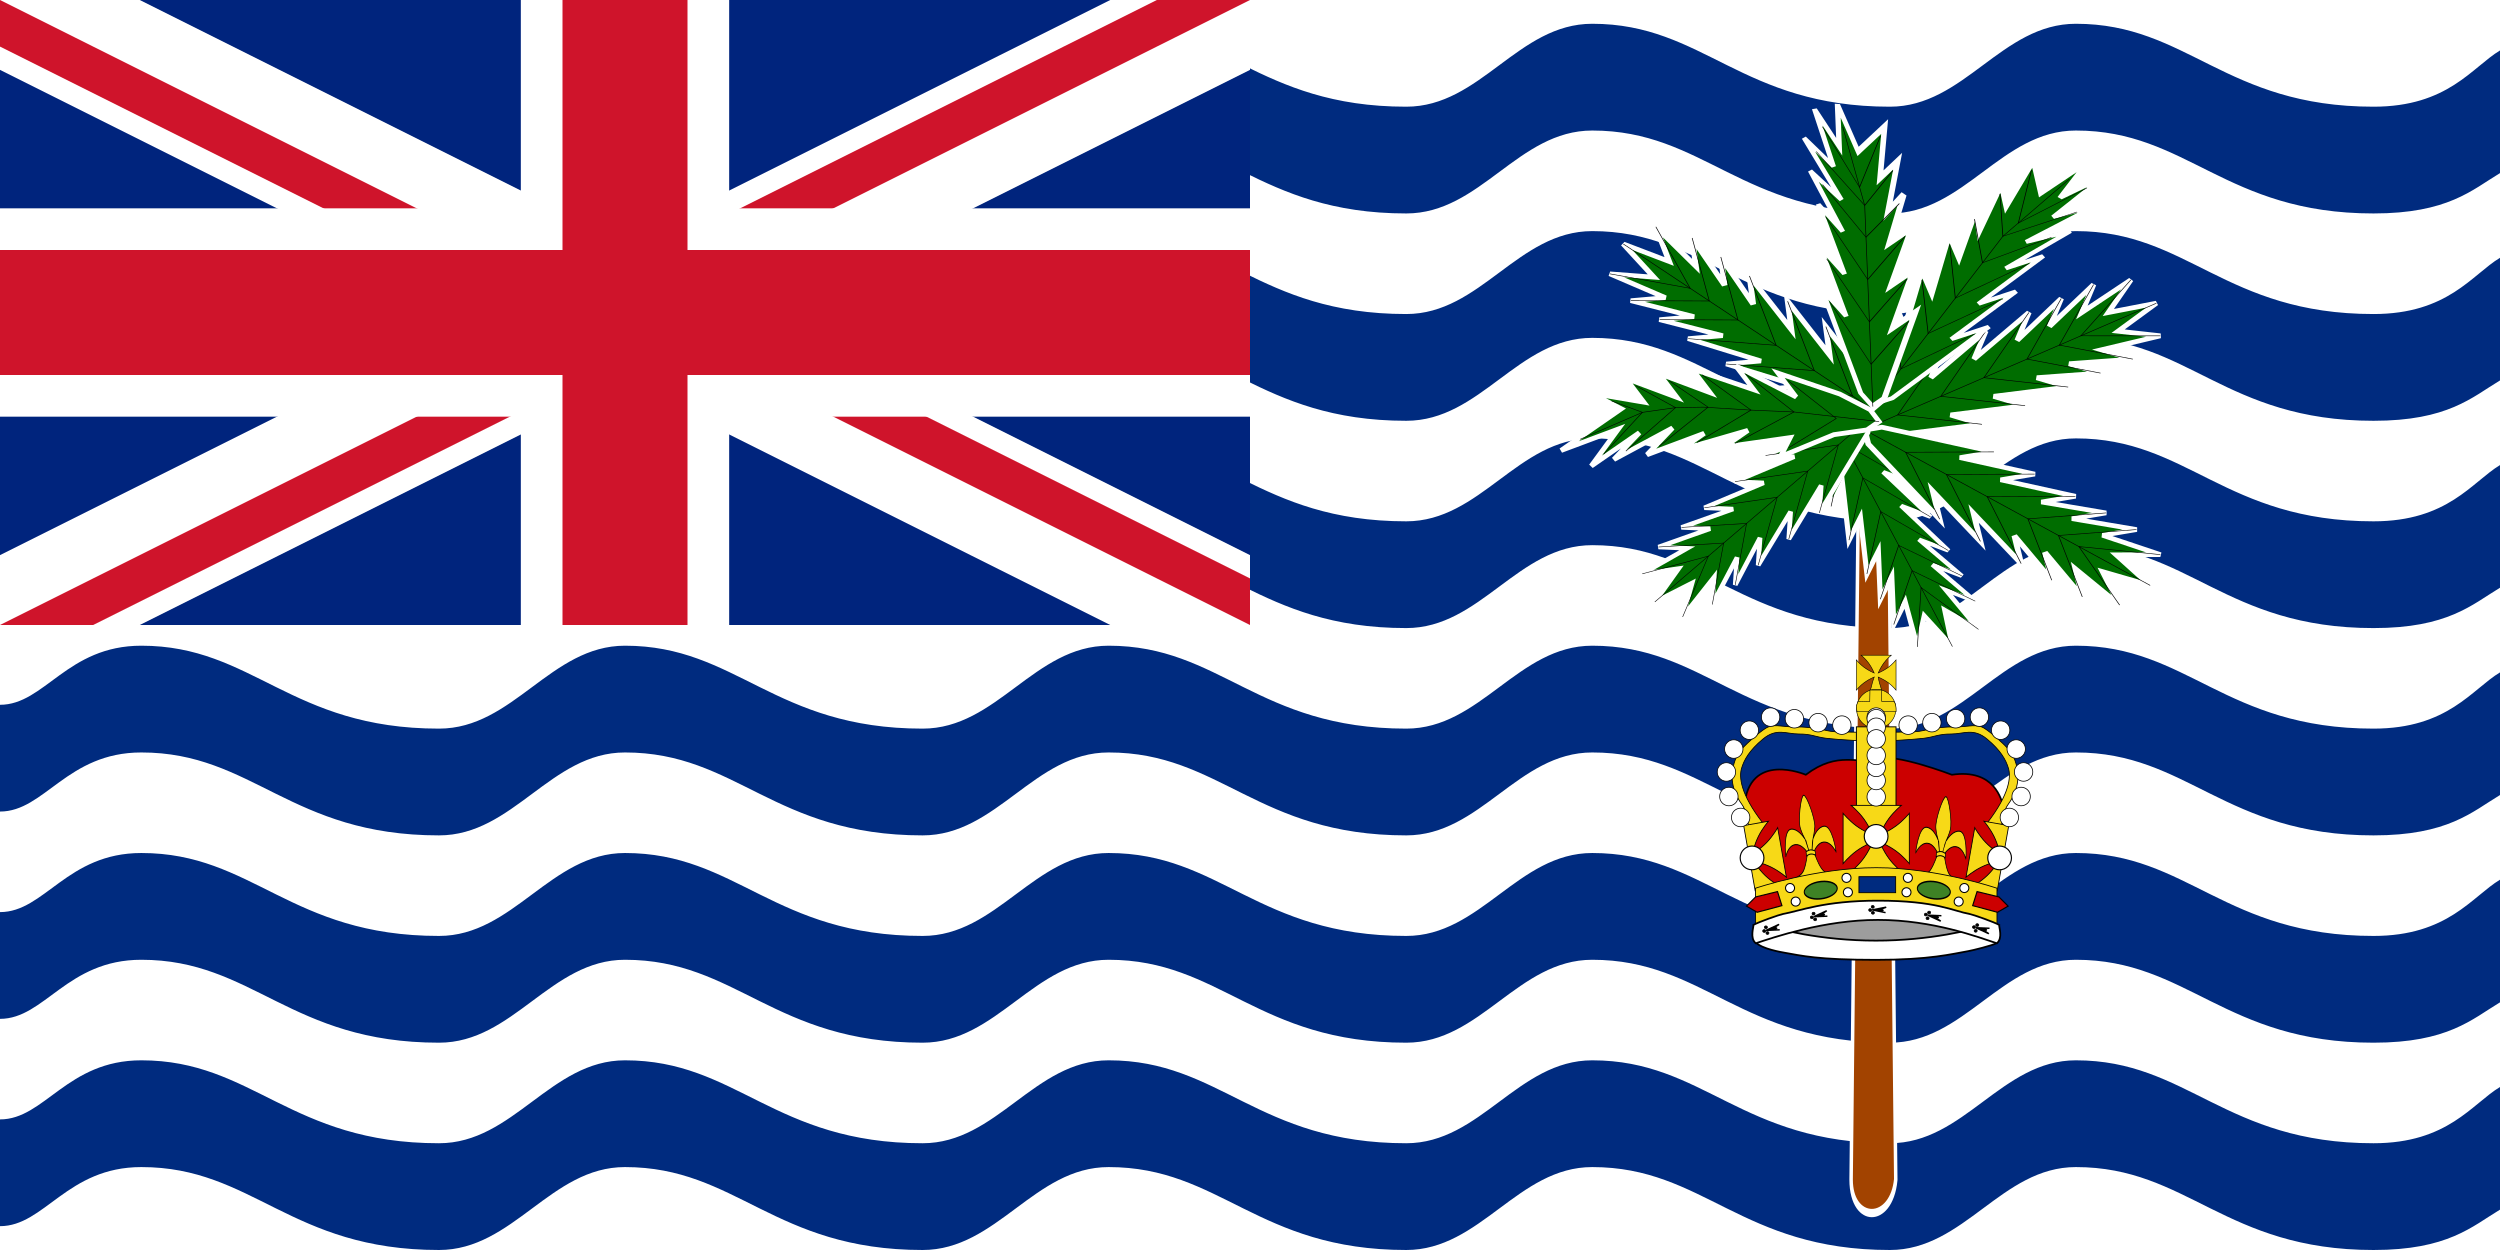
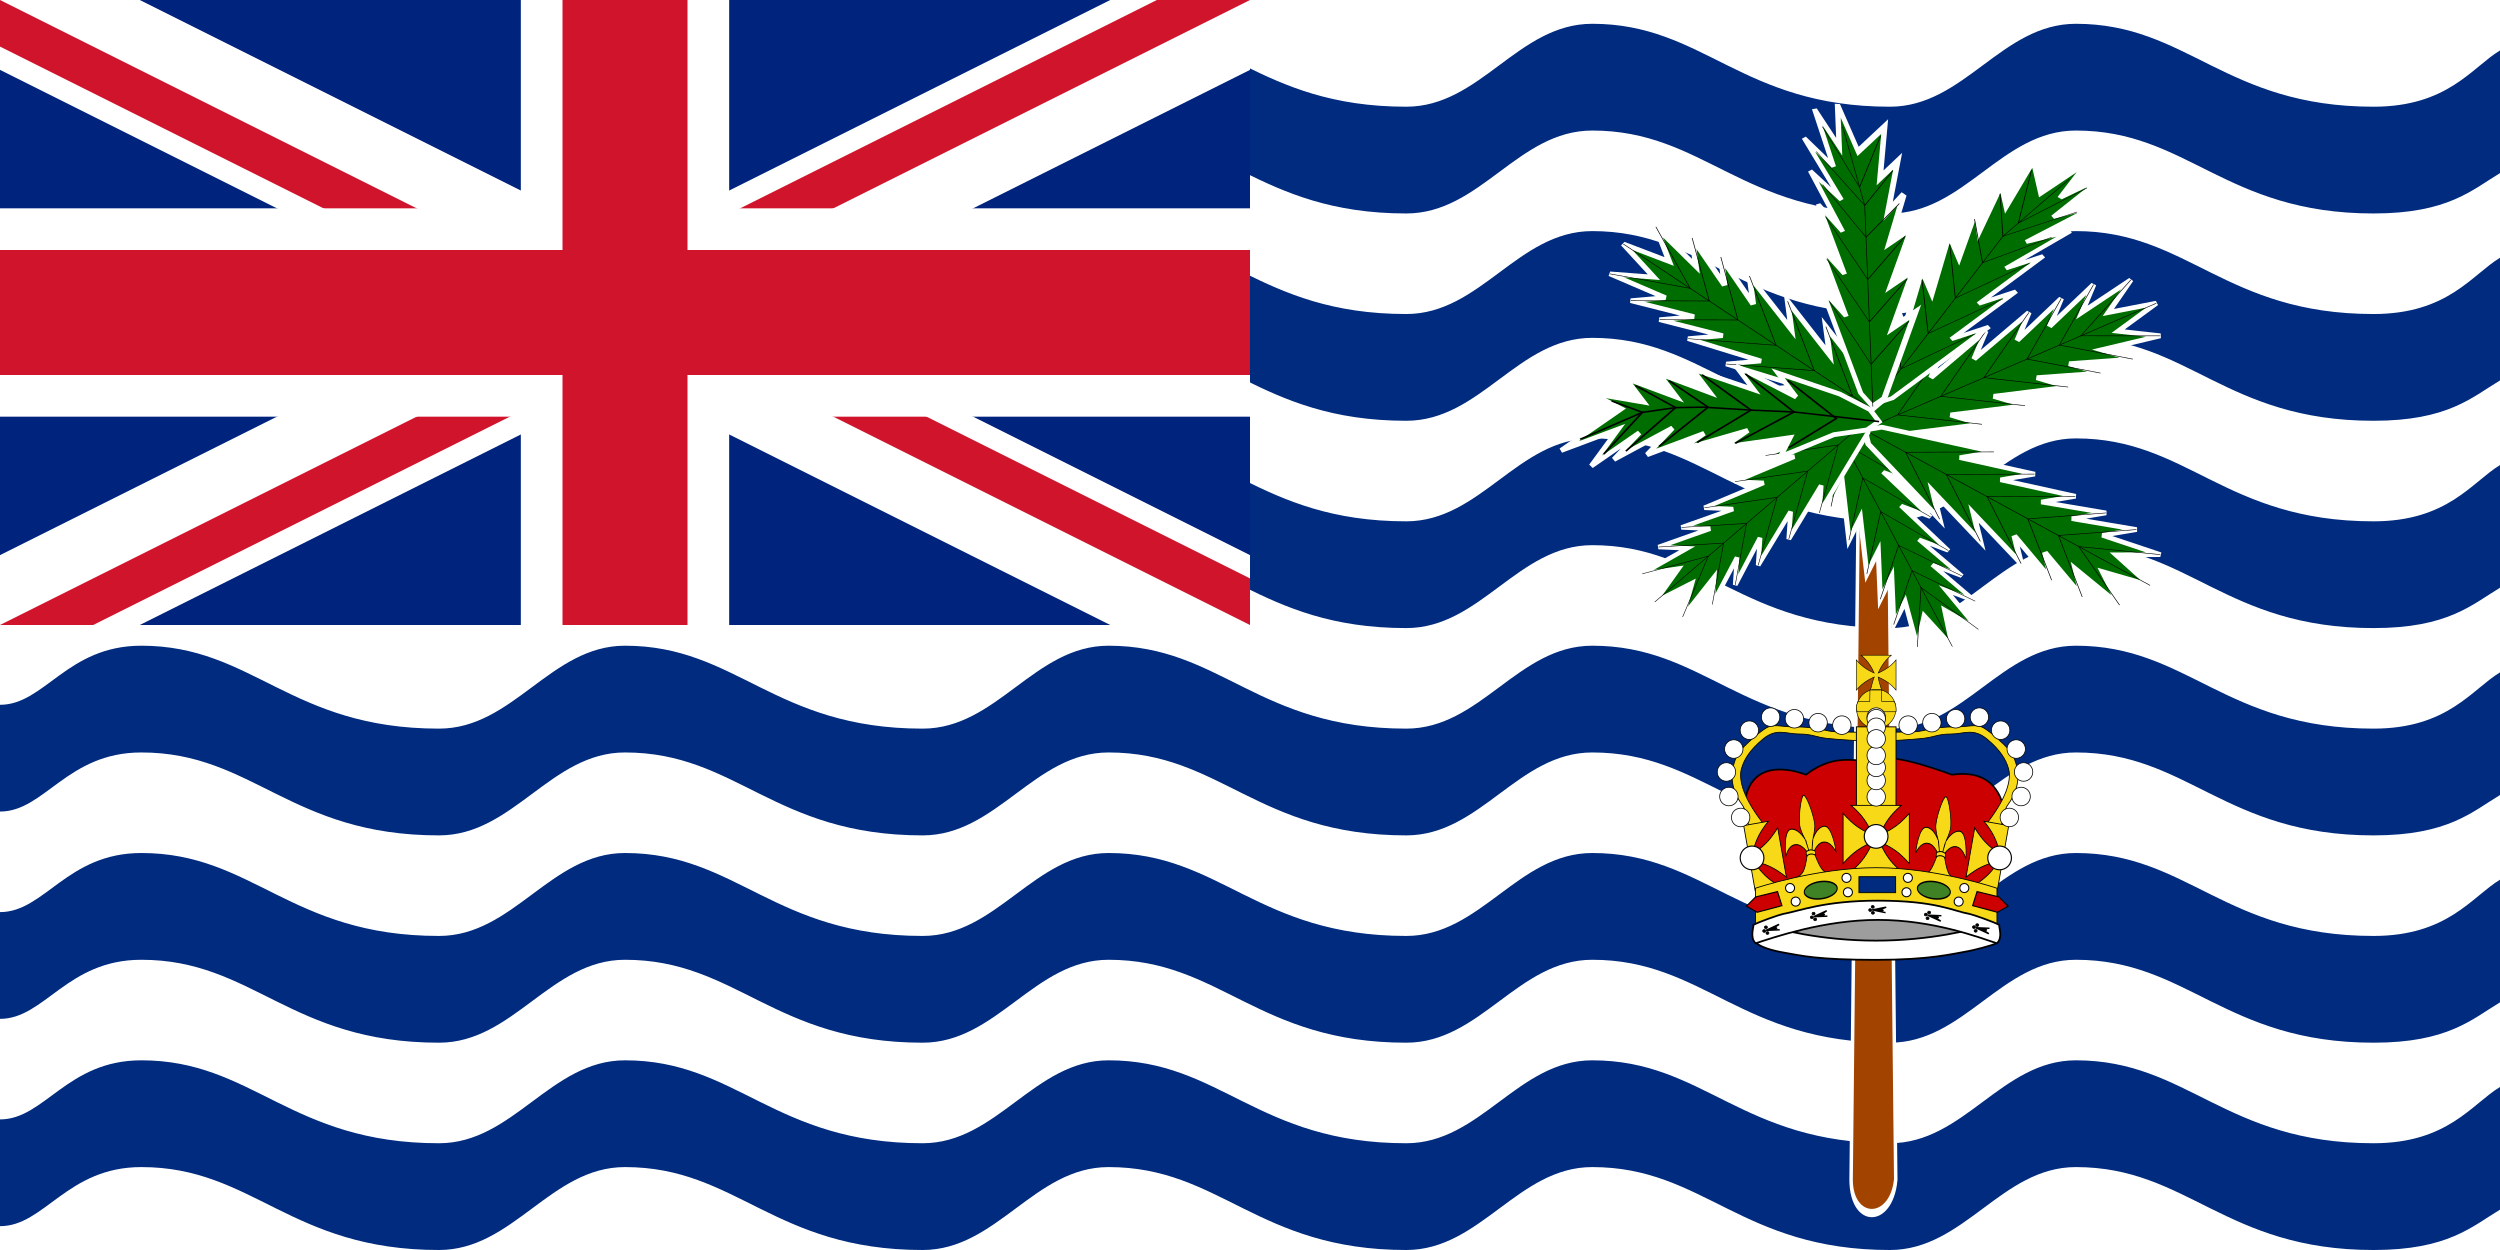
- <svg xmlns="http://www.w3.org/2000/svg" xmlns:xlink="http://www.w3.org/1999/xlink" width="600" height="300" viewBox="0 0 600 300">
+ <svg xmlns="http://www.w3.org/2000/svg" xmlns:xlink="http://www.w3.org/1999/xlink" width="600" height="300">
  <defs>
-     <clipPath id="k">
-       <path d="M0 0V75H350V150H300zM300 0H150V200H0V150z" />
+     <clipPath id="c">
+       <path d="M0 0v75h350v75h-50zm300 0H150v200H0v-50z" />
    </clipPath>
-     <clipPath id="j">
-       <rect width="300" height="150" />
+     <clipPath id="b">
+       <path d="M0 0h300v150H0z" />
    </clipPath>
  </defs>
-   <rect width="600" height="300" fill="#FFF" />
-   <path id="c" d="m600 260.88c-6.723 4.045-12.499 13.498-30.36 13.498-35.711 0-44.641-19.902-71.427-19.902-17.856 0-26.785 19.902-44.641 19.902-35.715 0-44.643-19.902-71.429-19.902-17.857 0-26.786 19.902-44.643 19.902-35.714 0-44.643-19.902-71.428-19.902-17.858 0-26.786 19.902-44.643 19.902-35.714 0-44.643-19.902-71.429-19.902-17.858 0-26.786 19.902-44.643 19.902-35.714 0-44.643-19.902-71.428-19.902-17.858 0-23.215 14.182-33.929 14.182v25.621c10.714 0 16.071-14.181 33.929-14.181 26.785 0 35.714 19.901 71.428 19.901 17.857 0 26.785-19.901 44.643-19.901 26.785 0 35.715 19.901 71.429 19.901 17.857 0 26.785-19.901 44.643-19.901 26.785 0 35.714 19.901 71.428 19.901 17.857 0 26.786-19.901 44.643-19.901 26.786 0 35.714 19.901 71.429 19.901 17.856 0 26.785-19.901 44.641-19.901 26.786 0 35.716 19.901 71.427 19.901 17.861 0 23.637-5.64 30.36-9.684v-29.435z" fill="#002b7f" />
-   <use transform="translate(0 -49.753)" xlink:href="#c" />
-   <use transform="translate(0 -99.507)" xlink:href="#c" />
-   <use transform="translate(0 -149.26)" xlink:href="#c" />
-   <use transform="translate(0 -199.01)" xlink:href="#c" />
-   <use transform="translate(0 -248.77)" xlink:href="#c" />
-   <rect width="300" height="152" fill="#FFF" />
-   <g clip-path="url(#j)">
-     <rect width="300" height="150" fill="#00247d" />
-     <path d="M0 0L300 150M300 0L0 150" stroke="#fff" stroke-width="30" />
-     <path d="M0 0L300 150M300 0L0 150" clip-path="url(#k)" stroke="#cf142b" stroke-width="20" />
-     <path d="M150 0V200M0 75H350" stroke="#fff" stroke-width="50" />
-     <path d="M150 0V200M0 75H350" stroke="#cf142b" stroke-width="30" />
+   <path fill="#FFF" d="M0 0h600v300H0z" />
+   <path id="a" fill="#002b7f" d="M600 260.881c-6.723 4.045-12.499 13.498-30.36 13.498-35.711 0-44.641-19.902-71.427-19.902-17.856 0-26.785 19.902-44.641 19.902-35.715 0-44.643-19.902-71.429-19.902-17.857 0-26.786 19.902-44.643 19.902-35.714 0-44.643-19.902-71.428-19.902-17.858 0-26.786 19.902-44.643 19.902-35.714 0-44.643-19.902-71.429-19.902-17.858 0-26.786 19.902-44.643 19.902-35.714 0-44.643-19.902-71.428-19.902-17.858 0-23.215 14.182-33.929 14.182v25.621c10.714 0 16.071-14.181 33.929-14.181 26.785 0 35.714 19.901 71.428 19.901 17.857 0 26.785-19.901 44.643-19.901 26.785 0 35.715 19.901 71.429 19.901 17.857 0 26.785-19.901 44.643-19.901 26.785 0 35.714 19.901 71.428 19.901 17.857 0 26.786-19.901 44.643-19.901 26.786 0 35.714 19.901 71.429 19.901 17.856 0 26.785-19.901 44.641-19.901 26.786 0 35.716 19.901 71.427 19.901 17.861 0 23.637-5.64 30.36-9.684v-29.435z" />
+   <use transform="translate(0 -49.753)" xlink:href="#a" />
+   <use transform="translate(0 -99.507)" xlink:href="#a" />
+   <use transform="translate(0 -149.26)" xlink:href="#a" />
+   <use transform="translate(0 -199.014)" xlink:href="#a" />
+   <use transform="translate(0 -248.768)" xlink:href="#a" />
+   <path fill="#FFF" d="M0 0h300v152H0z" />
+   <g clip-path="url(#b)">
+     <path fill="#00247d" d="M0 0h300v150H0z" />
+     <path d="m0 0 300 150m0-150L0 150" stroke="#fff" stroke-width="30" />
+     <path d="m0 0 300 150m0-150L0 150" stroke="#cf142b" stroke-width="20" clip-path="url(#c)" />
+     <path d="M150 0v200M0 75h350" stroke="#fff" stroke-width="50" />
+     <path d="M150 0v200M0 75h350" stroke="#cf142b" stroke-width="30" />
  </g>
-   <g transform="matrix(.60476 0 0 .60476 0 -.00011607)">
-     <path transform="matrix(.2 0 0 .475 575.17 274.56)" d="m814.96-301.18-17.717 708.66c0 37.298 80.097 37.298 88.583 0l-17.717-708.66h-53.149z" fill="#a24300" stroke="#fff" stroke-width="6.935" />
-     <g transform="matrix(.7252 0 0 .6231 202.06 41.434)">
-       <g transform="matrix(-.31451 .10485 -.13829 -.30324 1046.5 373.32)">
-         <g id="d" fill="none" stroke="#000">
-           <path transform="translate(177.17 -224.05)" d="m496.06 549.21 17.717 70.866 35.433-53.15-17.717 88.583 35.433-35.433-35.433 88.582 35.433-35.433-35.433 88.583 35.433-35.433-35.433 106.3 35.433-35.433-35.433 106.3 35.433-35.433-35.433 106.3-17.716 53.151-17.717 17.72-17.717-17.72-17.716-53.151-35.433-106.3 35.433 35.433-35.433-106.3 35.433 35.433-35.433-106.3 35.433 35.433-35.433-88.583 35.433 35.433-35.433-88.582 35.433 35.433-17.717-88.583 35.433 53.15 17.717-70.866z" fill="#006d00" stroke="#fff" stroke-width="8.25" />
-           <path transform="translate(177.17 -224.05)" d="m496.06 549.21v496.07" />
-           <path transform="translate(177.17 -224.05)" d="m425.2 868.11 70.866 106.3 70.866-106.3" />
-           <path transform="translate(177.17 -224.05)" d="m425.2 797.24 70.866 106.3 70.866-106.3" />
-           <path transform="translate(177.17 -224.05)" d="m425.2 726.38 70.866 106.3 70.866-106.3" />
-           <path transform="translate(177.17 -224.05)" d="m425.2 673.23 70.866 88.583 70.866-88.583" />
-           <path transform="translate(177.17 -224.05)" d="m425.2 620.08 70.866 88.582 70.866-88.582" />
-           <path transform="translate(177.17 -224.05)" d="m442.91 566.93 53.15 106.3 53.15-106.3" />
-         </g>
-       </g>
-       <use transform="matrix(.23652 -.28186 .29496 .22762 354.57 204.65)" xlink:href="#d" />
-       <use transform="matrix(.15164 .33524 -.3329 .16731 907.54 -153.47)" xlink:href="#d" />
-       <use transform="matrix(-.20952 .30246 -.3147 -.19945 1141.4 167.58)" xlink:href="#d" />
-       <use transform="matrix(-.20772 -.25838 .23618 -.23515 689.99 567.28)" xlink:href="#d" />
-       <g transform="matrix(-.36218 -.099472 -.20981 .31773 1222.4 -24.229)">
-         <g id="i" fill="none" stroke="#000">
-           <path transform="translate(283.46 -124.02)" d="m460.63 549.21 28.643 70.866 42.223-53.15-10.184 88.583 27.9-35.433-17.716 88.582 25.249-35.433-25.249 88.583 35.433-35.433-35.433 106.3 35.433-35.433-35.433 106.3 35.433-35.433-35.433 106.3-17.716 53.151-17.717 17.72-17.717-17.72-17.716-53.151-35.433-106.3 35.433 35.433-35.433-106.3 35.433 35.433-35.433-106.3 35.433 35.433-45.617-88.583 45.617 35.433-53.15-88.582 42.966 35.433-25.25-88.583 35.433 53.15 1e-3 -70.866z" fill="#006d00" stroke="#fff" stroke-width="8.25" />
-           <path transform="translate(283.46 -124.02)" d="m467.21 584.65 28.855 124.02v336.62" />
-           <path transform="translate(283.46 -124.02)" d="m436.23 885.83 59.833 88.582 60.682-88.582" />
-           <path transform="translate(283.46 -124.02)" d="m434.53 814.96 61.53 88.582 60.682-88.582" />
-           <path transform="translate(283.46 -124.02)" d="m435.38 744.1 60.682 88.582 59.833-88.582" />
-           <path transform="translate(283.46 -124.02)" d="m432.84 690.94 63.228 70.866 53.149-70.866" />
-           <path transform="translate(283.46 -124.02)" d="m425.2 637.8 70.866 70.865 45.406-70.865" />
-           <path transform="translate(283.46 -124.02)" d="m436.12 593.24 53.15 86.886 35.327-95.478" />
-         </g>
-       </g>
-       <use transform="matrix(.36088 .10411 .013211 .38052 452.76 -239.27)" xlink:href="#i" />
-       <g transform="matrix(.046132 -.36474 .32602 .064796 379.58 479.54)" fill="none" stroke="#000">
-         <path transform="translate(442.91 -42.966)" d="m354.33 531.5 88.583 88.583 17.716-53.149v88.582l35.433-35.433-17.716 88.583 35.432-35.434-17.716 88.584 35.433-35.433-17.716 106.3 35.433-35.433-35.433 106.3 35.433-35.433-17.717 106.3-17.716 53.151-17.717 17.72-17.717-17.72-17.716-53.151-53.15-82.294 35.434 11.429-35.433-106.3 35.433 35.433-53.15-106.3 35.433 35.433-53.15-88.584 53.15 35.434-70.866-88.583 53.149 35.433-70.866-70.866 70.866 35.433-53.149-88.583z" fill="#006d00" stroke="#fff" stroke-width="8.25" />
-         <path transform="translate(442.91 -42.966)" d="m378.96 560.02 63.952 95.497 17.716 53.15 8.859 45.205 8.858 78.811 9.315 70.866 8.401 141.74" />
-         <path transform="translate(442.91 -42.966)" d="m425.2 903.54 63.665 70.866 50.749-88.583" />
-         <path transform="translate(442.91 -42.966)" d="m417.08 814.96 70.579 88.583 50.75-88.583" />
-         <path transform="translate(442.91 -42.966)" d="m407.48 752.44 70.867 80.235 45.948-88.583" />
-         <path transform="translate(442.91 -42.966)" d="m372.05 637.8 88.583 70.866 25.831-70.866" />
-         <path transform="translate(442.91 -42.966)" d="m360.62 602.36 82.296 53.149 10.515-53.149" />
-         <path transform="translate(442.91 -42.966)" d="m389.76 690.94 81.095 70.866 33.946-70.866" />
+   <path d="M814.961-301.181 797.244 407.48c0 37.298 80.097 37.298 88.583 0L868.11-301.181h-53.149z" transform="matrix(.12095 0 0 .28726 347.839 166.046)" style="fill:#a24300;stroke-width:6.935;stroke:#fff" />
+   <g transform="matrix(.43857 0 0 .37683 122.2 25.058)">
+     <g transform="matrix(-.31451 .10485 -.1383 -.30323 1046.472 373.319)">
+       <g id="d" style="fill:none;stroke-width:1;stroke:#000">
+         <path d="m496.063 549.213 17.717 70.866 35.433-53.15-17.717 88.583 35.433-35.433-35.433 88.582 35.433-35.433-35.433 88.583 35.433-35.433-35.433 106.299 35.433-35.433-35.433 106.299 35.433-35.433-35.433 106.299-17.716 53.151-17.717 17.72-17.717-17.72-17.716-53.151-35.433-106.299 35.433 35.433-35.433-106.299 35.433 35.433-35.433-106.299 35.433 35.433-35.433-88.583 35.433 35.433-35.433-88.582 35.433 35.433-17.717-88.583 35.433 53.15 17.717-70.866z" transform="translate(177.166 -224.052)" style="fill:#006d00;stroke-width:8.25;stroke:#fff" />
+         <path d="M496.063 549.213v496.067M425.197 868.11l70.866 106.299 70.866-106.299" transform="translate(177.166 -224.052)" />
+         <path d="m425.197 797.244 70.866 106.299 70.866-106.299" transform="translate(177.166 -224.052)" />
+         <path d="m425.197 726.378 70.866 106.299 70.866-106.299" transform="translate(177.166 -224.052)" />
+         <path d="m425.197 673.228 70.866 88.583 70.866-88.583" transform="translate(177.166 -224.052)" />
+         <path d="m425.197 620.079 70.866 88.582 70.866-88.582" transform="translate(177.166 -224.052)" />
+         <path d="m442.913 566.929 53.15 106.299 53.15-106.299" transform="translate(177.166 -224.052)" />
      </g>
    </g>
-   </g>
-   <g transform="matrix(.25333 0 0 .25333 412 157.18)">
-     <path d="m52.504 257.67 98.536-17.68 102.64 17.68-47.626 19.801-87.861 1.415-65.691-21.216z" fill="#9d9d9d" stroke="#000" stroke-width="1.008" />
-     <path d="m151.79 98.445c-17.223 5.987-36.302-8.425-67.359 15.094 0 0-54.144-23.163-58.257 30.371-0.165 2.167 8.57 15.223 9.786 14.29 6.804-5.224-3.23 5.072-3.23 6.56 0 1.5 0.998 2.333 1.335 2.994 0.331 0.667 1.163 1.665 1.329 4.494 0.165 2.828-6.137 10.544-3.474 13.372 2.657 2.829 2.822 10.984 2.822 13.311 0 2.326 1.666 8.816 2.829 10.151 1.163 1.328 3.159 4.653 3.159 7.481 0 2.829 1.163 10.647 0.661 12.637-0.496 1.996 2.994 4.494 6.16 5.492 3.159 0.998 43.935 1.706 101.16 0.708 57.233-0.998 76.328 8.057 99.974-0.543 3.655-1.328 4.322-4.322 3.992-5.988-0.337-1.659 0-6.979 0.998-8.314 0.998-1.328 7.653-11.975 6.318-13.971 1.256-1.134 10.589 5.39 4.645-0.436-1.524-1.493 0.853-17.216 1.673-20.528 0.827-3.318 2.096-9.549 3.621-10.706 1.532-1.157-2.598-5.488-2.305-6.27 0.298-0.788 1.411-3.229 2.962-4.341 0 0 2.885-13.527 1.106-20.176-1.767-6.655-8.27-36.583-48.862-30.588 0 0-54.34-20.9-71.045-15.094z" fill="#c00" stroke="#000" stroke-width="1.629" />
-     <g transform="translate(0 -.00026004)">
-       <g transform="matrix(1.0858 0 0 1.0858 6.9147 26.112)">
-         <g transform="matrix(.49697 -.044597 .089467 .72678 44.7 100.54)" stroke-width="1.241">
-           <g id="h">
-             <path d="m49.75 0.125c-5.093 0.89-15.156 29.245-12.609 38.75 1.763 6.58 4.498 11.12 6.047 13.906-3.405-4.685-11.383-13.75-22.25-13.75-13.664 0-15.431 29.948-15.094 31.875 1e-3 7e-3 -2e-3 0.026 0 0.032 1e-3 4e-3 0.029 0.027 0.031 0.031 2e-3 -1e-3 0.029 1e-3 0.031 0 0.613-0.715 6.142-13.094 19.657-13.094 8.896 0 15.829 7.035 18.375 10.031-1e-3 0.945 0.022 1.858 0.031 2.782-2.004 2.828-3.282 9.531-9.469 17.968-7.477 10.196-30.372 11.241-34.219 11.344h49.532c0.047 0 0.109 3e-3 0.156 0 0.022 2e-3 0.04-1e-3 0.062 0 0.047 3e-3 0.109 0 0.157 0h49.531c-3.847-0.103-27.18-1.148-34.656-11.344-6.188-8.437-7.028-15.14-9.032-17.968 9e-3 -0.924 0.032-1.837 0.032-2.782 2.545-2.996 9.478-10.031 18.375-10.031 13.514 0 19.043 12.379 19.656 13.094 2e-3 1e-3 0.029-1e-3 0.031 0 2e-3 -4e-3 0.03-0.027 0.031-0.031 2e-3 -6e-3 -1e-3 -0.025 0-0.032 0.337-1.927-1.43-31.875-15.093-31.875-10.868 0-18.846 9.065-22.25 13.75 1.548-2.786 4.29-8.575 5.718-13.906 2.587-9.656-7.44-38.743-12.531-38.75-0.08 0-0.169-0.014-0.25 0zm-6.437 52.844c0.352 0.49 0.662 0.912 0.906 1.281 5e-3 8e-3 0.541 2.977 0.547 2.984-3e-3 0.064 2.627 10.186 2.624 10.25-0.264-0.392-3.737-13.915-4.077-14.515zm13.375 0c-0.341 0.6-4.033 14.123-4.297 14.515-3e-3 -0.064 3.393-13.139 3.39-13.203 0-0.01-0.437 2.964-0.437 2.953 0.244-0.369 0.991-3.775 1.344-4.265z" fill="#f7d917" stroke="#000" stroke-width="1.241" />
-             <path d="m42 67.578s4-1.859 8-1.859 8 1.859 8 1.859v4.953s-4-1.859-8-1.859-8 1.859-8 1.859v-4.953z" fill="#f7d917" stroke="#000" stroke-width="1.241" />
-           </g>
-         </g>
-         <use transform="matrix(.49538 .059703 -.063593 .7295 168.92 96.59)" xlink:href="#h" />
-         <g fill="#f7d917" stroke="#000" stroke-width=".715">
-           <path d="m24.308 134.56 9.69-11.814s0.903 1.168 0 0c-19.866-25.681-20.871-40.415-18.635-47.876s6.709-15.544 18.635-25.493c11.926-9.948 20.156-4.419 31.336-4.419 11.181 0 14.163 2.487 23.852 3.731 9.69 1.243 35.778 2.487 35.778 2.487v-6.84s1.029 0.192 0 0c-11.518-2.147-26.088 0-35.778-2.487-9.689-2.487-17.889-3.108-28.324-3.108s-17.92-3.043-24.628 1.31c-6.709 4.352-14.908 11.813-20.871 18.031s-8.944 18.653-8.199 26.736c0.746 8.083 3.727 14.923 8.199 21.14 4.473 6.218 3.727 11.192 5.218 15.544 1.491 4.353 3.727 13.679 3.727 13.058z" />
-           <path d="m239.26 134.56-9.69-11.814s-0.904 1.168 0 0c19.865-25.681 20.87-40.415 18.634-47.876s-6.708-15.544-18.634-25.493c-11.926-9.948-20.156-4.419-31.337-4.419s-14.162 2.487-23.852 3.731c-9.69 1.243-35.778 2.487-35.778 2.487v-6.84s-1.029 0.192 0 0c11.519-2.147 26.088 0 35.778-2.487s17.889-3.108 28.324-3.108c10.436 0 17.92-3.043 24.629 1.31 6.708 4.352 14.907 11.813 20.87 18.031s8.945 18.653 8.199 26.736c-0.745 8.083-3.727 14.923-8.199 21.14-4.472 6.218-3.727 11.192-5.217 15.544-1.491 4.353-3.727 13.679-3.727 13.058z" />
-           <rect x="115.55" y="38.701" width="34.563" height="70.894" stroke-width=".835" />
-         </g>
-         <g transform="translate(0,-8)" fill="#f7d917" stroke="#000" stroke-width=".5">
-           <path d="m119.68-15.799s3.72 3.028 6.575 6.922c2.856 3.893 4.846 8.652 4.846 8.652s-4.759-1.99-8.652-4.846c-3.894-2.855-6.922-6.575-6.922-6.575v26.302s3.028-3.72 6.922-6.575c3.893-2.856 8.652-4.846 8.652-4.846s-1.534 3.927-2.524 8.653c-0.891 4.25-8.183 14.064-8.183 14.064l21.303 1.429s-3.542-11.243-4.969-15.493c-1.536-4.578-2.167-8.653-2.167-8.653s4.759 1.99 8.653 4.846c3.893 2.855 6.921 6.575 6.921 6.575v-26.302s-3.028 3.72-6.921 6.575c-3.894 2.856-8.653 4.846-8.653 4.846s1.99-4.759 4.846-8.652c2.855-3.894 6.575-6.922 6.575-6.922h-26.302z" />
-           <path transform="translate(-.022093 8)" d="m150 23.076a17.143 17.143 0 1 1-34.286 0 17.143 17.143 0 1 1 34.286 0z" />
-           <path d="m116.07 33.535h34.102s0.494-6.596-1.974-9.064h-10.594l-0.179-9.888h-3.945-6.097l-0.179 9.888s-7.127 0.357-10.41 0.357c-1.489 4.041-1.26 4.381-1.26 4.381l0.536 4.326z" />
-         </g>
-         <g fill="#f7d917" stroke="#000" stroke-width=".75">
-           <path d="m110.88 107.22s6.212 5.056 10.979 11.557 8.09 14.446 8.09 14.446-7.946-3.323-14.446-8.09c-6.501-4.767-11.557-10.979-11.557-10.979v43.916s5.056-6.211 11.557-10.979c6.5-4.767 14.446-8.09 14.446-8.09s-3.323 7.946-8.09 14.447c-4.767 6.5-10.979 11.557-10.979 11.557h43.916s-6.212-5.057-10.979-11.557c-4.767-6.501-8.09-14.447-8.09-14.447s7.946 3.323 14.446 8.09c6.501 4.768 11.557 10.979 11.557 10.979v-43.916s-5.056 6.212-11.557 10.979c-6.5 4.767-14.446 8.09-14.446 8.09s3.323-7.945 8.09-14.446 10.979-11.557 10.979-11.557h-43.916z" />
-           <path d="m27.24 181.78 21.625-3.813s-6.995-3.901-12.819-9.475-10.476-12.822-10.476-12.822 8.402 1.892 15.632 5.458 13.288 8.806 13.288 8.806l-7.626-43.249s-3.901 6.995-9.475 12.819-12.822 10.475-12.822 10.475 1.892-8.401 5.458-15.631 8.806-13.288 8.806-13.288l-21.625 3.813 10.034 56.907z" />
-           <path d="m226.84 121.06s5.24 6.058 8.806 13.288 5.458 15.631 5.458 15.631-7.248-4.651-12.822-10.475-9.475-12.819-9.475-12.819l-7.626 43.249s6.058-5.24 13.288-8.806 15.632-5.458 15.632-5.458-4.652 7.248-10.476 12.822c-5.823 5.574-12.819 9.475-12.819 9.475l21.625 3.813 10.034-56.907-21.625-3.813z" />
-           <path d="m27.464 179.53 0.15 31.506s52.648-17.928 105.3-17.928 105.3 17.928 105.3 17.928v-31.506s-52.685-17.929-105.37-17.929-105.37 17.929-105.37 17.929z" />
-         </g>
-         <g fill="#FFF" stroke="#000" store-width="1.5">
-           <g transform="matrix(.66123 0 0 .66123 21.246 -360.32)">
-             <path id="a" d="m2.02 723.05a12.122 12.122 0 1 1-24.243 0 12.122 12.122 0 1 1 24.243 0z" />
-           </g>
-           <use transform="matrix(.66123 0 0 .66123 10.965 -378.6)" xlink:href="#a" />
-           <use transform="matrix(.66123 0 0 .66123 8.8223 -400.03)" xlink:href="#a" />
-           <use transform="matrix(.66123 0 0 .66123 15.251 -420.03)" xlink:href="#a" />
-           <use transform="matrix(.66123 0 0 .66123 28.822 -436.46)" xlink:href="#a" />
-           <use transform="matrix(.66123 0 0 .66123 47.394 -447.89)" xlink:href="#a" />
-           <use transform="matrix(.66123 0 0 .66123 68.108 -446.46)" xlink:href="#a" />
-           <use transform="matrix(.66123 0 0 .66123 88.822 -443.03)" xlink:href="#a" />
-           <use transform="matrix(.66123 0 0 .66123 109.54 -440.89)" xlink:href="#a" />
-           <use transform="matrix(-.66123 0 0 .66123 242.32 -360.32)" xlink:href="#a" />
-           <use transform="matrix(-.66123 0 0 .66123 252.6 -378.6)" xlink:href="#a" />
-           <use transform="matrix(-.66123 0 0 .66123 254.74 -400.03)" xlink:href="#a" />
-           <use transform="matrix(-.66123 0 0 .66123 248.31 -420.03)" xlink:href="#a" />
-           <use transform="matrix(-.66123 0 0 .66123 234.74 -436.46)" xlink:href="#a" />
-           <use transform="matrix(-.66123 0 0 .66123 216.17 -447.89)" xlink:href="#a" />
-           <use transform="matrix(-.66123 0 0 .66123 195.45 -446.46)" xlink:href="#a" />
-           <use transform="matrix(-.66123 0 0 .66123 174.74 -443.03)" xlink:href="#a" />
-           <use transform="matrix(-.66123 0 0 .66123 154.03 -440.89)" xlink:href="#a" />
-           <g transform="translate(1.0403)">
-             <use transform="matrix(.66123 0 0 .66123 138.47 -378.32)" xlink:href="#a" />
-             <use transform="matrix(.66123 0 0 .66123 138.47 -392.6)" xlink:href="#a" />
-             <use transform="matrix(.66123 0 0 .66123 138.47 -404.03)" xlink:href="#a" />
-             <use transform="matrix(.66123 0 0 .66123 138.47 -414.46)" xlink:href="#a" />
-             <use transform="matrix(.66123 0 0 .66123 138.47 -447.89)" xlink:href="#a" />
-             <use transform="matrix(.66123 0 0 .66123 138.47 -446.46)" xlink:href="#a" />
-             <use transform="matrix(.66123 0 0 .66123 138.47 -439.03)" xlink:href="#a" />
-             <use transform="matrix(.66123 0 0 .66123 138.47 -428.89)" xlink:href="#a" />
-           </g>
-         </g>
-         <g fill="#FFF" stroke="#000">
-           <g transform="translate(-.45714 -2)">
-             <path id="f" d="m143.57 136.29a10.357 10.357 0 1 1-20.714 0 10.357 10.357 0 1 1 20.714 0z" />
-           </g>
-           <use transform="translate(-108.71 16.786)" xlink:href="#f" />
-           <use transform="translate(107.29 16.786)" xlink:href="#f" />
-         </g>
-       </g>
-       <rect x="134.79" y="210.1" width="34.762" height="15.153" fill="#002b7f" stroke="#000" stroke-width=".841" />
-       <path transform="matrix(-.67815 -.068828 .023825 .9577 195.48 -.8303)" d="m16.043 233.11a22.995 8.556 0 1 1-45.99 0 22.995 8.556 0 1 1 45.99 0z" fill="#3e8225" stroke="#000" stroke-width="1.5" />
-       <path d="m36.937 229.28-8.709 8.709 10.101 5.832 23.493-6.294-4.187-13.304-20.698 5.057z" fill="#c00" stroke="#000" stroke-width="1.086" />
-       <path d="m267.41 229.28 8.71 8.709-10.102 5.832-23.493-6.294 4.187-13.304 20.698 5.057z" fill="#c00" stroke="#000" stroke-width="1.086" />
-       <path transform="matrix(.67815 -.068828 -.023825 .9577 108.87 -.8303)" d="m16.043 233.11a22.995 8.556 0 1 1-45.99 0 22.995 8.556 0 1 1 45.99 0z" fill="#3e8225" stroke="#000" stroke-width="1.5" />
-       <g fill="#FFF" stroke="#000" store-width="0.7">
-         <g transform="translate(1.0695 -3.4759)">
-           <path id="b" d="m126.2 214.7a4.278 4.278 0 1 1-8.556 0 4.278 4.278 0 1 1 8.556 0z" />
-         </g>
-         <use transform="translate(2.4064 10.16)" xlink:href="#b" />
-         <use transform="translate(-52.406 6.1497)" xlink:href="#b" />
-         <use transform="translate(-47.059 18.984)" xlink:href="#b" />
-         <use transform="matrix(-1 0 0 1 303.07 -3.4759)" xlink:href="#b" />
-         <use transform="matrix(-1 0 0 1 301.74 10.16)" xlink:href="#b" />
-         <use transform="matrix(-1 0 0 1 356.55 6.1497)" xlink:href="#b" />
-         <use transform="matrix(-1 0 0 1 351.2 18.984)" xlink:href="#b" />
-       </g>
-       <path d="m238.54 280.6c3.267-0.567 22.977-5.253 27.127-7.76-2.678-4.828-7.484-8.605-3.744-7.018 2.014 0.855 3.607-5.799-2.239-10.885-16.973 5.567-57.68 15.739-108.83 15.739-52.344 0-93.562-10.707-110.54-16.273-5.846 5.086-4.025 10.864-4.378 13.023-3e-3 0.017 3e-3 2.725 1.069 4.879 5.754 6.251 24.394 9.332 27.662 9.9 15.352 2.666 30.705 6.697 86.148 6.697 51.289 0 72.366-5.635 87.719-8.302z" fill="#fff" stroke="#000" stroke-width="1.714" />
-       <g transform="matrix(1.0858 0 0 1.0858 -81.341 -69.111)">
-         <path d="m132.91 289.66c-3.009 0.523-22.147 7.301-25.968 9.61 3e-3 0.014-3e-3 0.045 0 0.061 0.325 1.988-3.322 11.251 2.062 15.935 15.632-5.127 59.525-20.406 106.63-20.406 48.209 0 88.14 15.279 103.77 20.406 5.384-4.684 1.737-13.947 2.063-15.935 3e-3 -0.016-4e-3 -0.047 0-0.061-3.822-2.309-22.96-9.087-25.969-9.61-14.14-2.455-28.772-11.586-79.835-11.586-47.237 0-68.619 9.131-82.759 11.586z" fill="#fff" stroke="#000" stroke-width="1.578" />
-         <g transform="matrix(1.3844 -.14324 .15642 1.2678 -86.626 -64.755)">
-           <g id="e" stroke="#000" store-width="1.6">
-             <g transform="matrix(.4996 0 0 .4996 56.864 150.9)">
-               <path id="g" d="m115.51 301.56a1.872 1.872 0 1 1-3.743 0 1.872 1.872 0 1 1 3.743 0z" />
-             </g>
-             <use transform="matrix(.4996 0 0 .4996 55.527 153.31)" xlink:href="#g" />
-             <use transform="matrix(.4996 0 0 .4996 57.398 154.91)" xlink:href="#g" />
-             <path d="m113.52 303.67 8.526-3.166-4.185 2.392 2.686-0.083-2.492 1.168 4.001 0.275-8.536-0.586z" />
-           </g>
-         </g>
-         <use transform="matrix(1.3844 -.14324 .15642 1.2678 -45.032 -76.658)" xlink:href="#e" />
-         <use transform="matrix(1.3784 .19234 -.15163 1.2683 100.17 -120.86)" xlink:href="#e" />
-         <use transform="matrix(1.3844 .14324 .15642 -1.2678 54.434 659.46)" xlink:href="#e" />
-         <use transform="matrix(1.3844 .14324 .15642 -1.2678 96.412 670.42)" xlink:href="#e" />
+     <use xlink:href="#d" transform="matrix(.23652 -.28186 .29496 .22762 354.567 204.654)" />
+     <use xlink:href="#d" transform="matrix(.15164 .33524 -.3329 .1673 907.539 -153.47)" />
+     <use xlink:href="#d" transform="matrix(-.20952 .30246 -.3147 -.19945 1141.363 167.58)" />
+     <use xlink:href="#d" transform="matrix(-.20772 -.25838 .23618 -.23515 689.986 567.277)" />
+     <g transform="matrix(-.36218 -.09947 -.2098 .31773 1222.415 -24.23)">
+       <g id="e" style="fill:none;stroke-width:1;stroke:#000">
+         <path d="m460.63 549.213 28.643 70.866 42.223-53.15-10.184 88.583 27.9-35.433-17.716 88.582 25.249-35.433-25.249 88.583 35.433-35.433-35.433 106.299 35.433-35.433-35.433 106.299 35.433-35.433-35.433 106.299-17.716 53.151-17.717 17.72-17.717-17.72-17.716-53.151-35.433-106.299 35.433 35.433-35.433-106.299 35.433 35.433-35.433-106.299 35.433 35.433-45.617-88.583 45.617 35.433-53.15-88.582 42.966 35.433-25.25-88.583 35.433 53.15.001-70.866z" transform="translate(283.465 -124.016)" style="fill:#006d00;stroke-width:8.25;stroke:#fff" />
+         <path d="m467.208 584.646 28.855 124.016v336.618" transform="translate(283.465 -124.016)" />
+         <path d="m436.23 885.827 59.833 88.582 60.682-88.582" transform="translate(283.465 -124.016)" />
+         <path d="m434.533 814.961 61.53 88.582 60.682-88.582" transform="translate(283.465 -124.016)" />
+         <path d="m435.381 744.095 60.682 88.582 59.833-88.582" transform="translate(283.465 -124.016)" />
+         <path d="m432.835 690.945 63.228 70.866 53.149-70.866" transform="translate(283.465 -124.016)" />
+         <path d="m425.197 637.796 70.866 70.865 45.406-70.865" transform="translate(283.465 -124.016)" />
+         <path d="m436.124 593.238 53.15 86.886 35.327-95.478" transform="translate(283.465 -124.016)" />
      </g>
    </g>
+     <use xlink:href="#e" transform="matrix(.36088 .10411 .01321 .38053 452.761 -239.266)" />
+     <g style="fill:none;stroke-width:1;stroke:#000">
+       <path d="m354.331 531.496 88.583 88.583 17.716-53.149v88.582l35.433-35.433-17.716 88.583 35.432-35.434-17.716 88.584 35.433-35.433-17.716 106.299 35.433-35.433-35.433 106.299 35.433-35.433-17.717 106.298-17.716 53.151-17.717 17.72-17.717-17.72-17.716-53.151-53.15-82.294 35.434 11.429-35.433-106.299 35.433 35.433-53.15-106.299 35.433 35.433-53.15-88.584 53.15 35.434-70.866-88.583 53.149 35.433-70.866-70.866 70.866 35.433-53.149-88.583z" transform="matrix(.04613 -.36474 .32602 .0648 386.005 315.21)" style="fill:#006d00;stroke-width:8.25;stroke:#fff" />
+       <path d="m586.061 213.273 34.084-17.138 18.145-3.018 15.147-.302 26.102 1.875 23.533 1.195 46.596 6.12" />
+       <path d="m700.19 218.668 26.041-18.63-26.538-24.25" />
+       <path d="m670.937 215.888 32.135-20.003-26.538-24.25" />
+       <path d="m650.112 215.34 29.427-20.65-26.76-22.499M611.1 220.835l27.19-27.718-21.912-14.014" />
+       <path d="m599.021 222.708 21.124-26.573-16.842-7.28M629.245 217.817l26.845-24.987-21.538-16.974" />
+     </g>
+   </g>
+   <path d="m52.504 257.674 98.536-17.68 102.642 17.68-47.626 19.801-87.861 1.415-65.691-21.216z" style="fill:#9d9d9d;stroke-width:1.008;stroke:#000" transform="matrix(.25333 0 0 .25333 412 157.18)" />
+   <path d="M151.789 98.445c-17.223 5.987-36.302-8.425-67.359 15.094 0 0-54.144-23.163-58.257 30.371-.165 2.167 8.57 15.223 9.786 14.29 6.804-5.224-3.23 5.072-3.23 6.56 0 1.5.998 2.333 1.335 2.994.331.667 1.163 1.665 1.329 4.494.165 2.828-6.137 10.544-3.474 13.372 2.657 2.829 2.822 10.984 2.822 13.311 0 2.326 1.666 8.816 2.829 10.151 1.163 1.328 3.159 4.653 3.159 7.481 0 2.829 1.163 10.647.661 12.637-.496 1.996 2.994 4.494 6.16 5.492 3.159.998 43.935 1.706 101.162.708 57.233-.998 76.328 8.057 99.974-.543 3.655-1.328 4.322-4.322 3.992-5.988-.337-1.659 0-6.979.998-8.314.998-1.328 7.653-11.975 6.318-13.971 1.256-1.134 10.589 5.39 4.645-.436-1.524-1.493.853-17.216 1.673-20.528.827-3.318 2.096-9.549 3.621-10.706 1.532-1.157-2.598-5.488-2.305-6.27.298-.788 1.411-3.229 2.962-4.341 0 0 2.885-13.527 1.106-20.176-1.767-6.655-8.27-36.583-48.862-30.588 0 0-54.34-20.9-71.045-15.094z" style="fill:#c00;stroke-width:1.629;stroke:#000" transform="matrix(.25333 0 0 .25333 412 157.18)" />
+   <g transform="matrix(.27506 0 0 .27506 413.752 163.796)">
+     <g transform="matrix(.49697 -.0446 .08947 .72677 44.7 100.543)" stroke-width="1.241">
+       <g id="f">
+         <path d="M49.75.125c-5.093.89-15.156 29.245-12.609 38.75 1.763 6.58 4.498 11.12 6.047 13.906-3.405-4.685-11.383-13.75-22.25-13.75-13.664 0-15.431 29.948-15.094 31.875.001.007-.002.026 0 .032.001.004.029.027.031.031h.031c.613-.715 6.142-13.094 19.657-13.094 8.896 0 15.829 7.035 18.375 10.031-.001.945.022 1.858.031 2.782-2.004 2.828-3.282 9.531-9.469 17.968C27.023 98.852 4.128 99.897.281 100h49.532c.047 0 .109.003.156 0 .022.002.04-.001.062 0 .047.003.109 0 .157 0h49.531c-3.847-.103-27.18-1.148-34.656-11.344-6.188-8.437-7.028-15.14-9.032-17.968.009-.924.032-1.837.032-2.782 2.545-2.996 9.478-10.031 18.375-10.031 13.514 0 19.043 12.379 19.656 13.094h.031c.002-.004.03-.027.031-.031.002-.006-.001-.025 0-.032.337-1.927-1.43-31.875-15.093-31.875-10.868 0-18.846 9.065-22.25 13.75 1.548-2.786 4.29-8.575 5.718-13.906C65.118 29.219 55.091.132 50 .125c-.08 0-.169-.014-.25 0zm-6.437 52.844c.352.49.662.912.906 1.281.005.008.541 2.977.547 2.984-.003.064 2.627 10.186 2.624 10.25-.264-.392-3.737-13.915-4.077-14.515zm13.375 0c-.341.6-4.033 14.123-4.297 14.515-.003-.064 3.393-13.139 3.39-13.203 0-.01-.437 2.964-.437 2.953.244-.369.991-3.775 1.344-4.265z" style="fill:#f7d917;stroke-width:1.241;stroke:#000" />
+         <path d="M42 67.578s4-1.859 8-1.859 8 1.859 8 1.859v4.953s-4-1.859-8-1.859-8 1.859-8 1.859v-4.953z" style="fill:#f7d917;stroke-width:1.241;stroke:#000" />
+       </g>
+     </g>
+     <use xlink:href="#f" transform="matrix(.49538 .0597 -.0636 .7295 168.919 96.59)" />
+     <g style="fill:#f7d917;stroke-width:.715;stroke:#000">
+       <path d="m24.308 134.56 9.69-11.814s.903 1.168 0 0C14.132 97.065 13.127 82.331 15.363 74.87c2.236-7.461 6.709-15.544 18.635-25.493 11.926-9.948 20.156-4.419 31.336-4.419 11.181 0 14.163 2.487 23.852 3.731 9.69 1.243 35.778 2.487 35.778 2.487v-6.84s1.029.192 0 0c-11.518-2.147-26.088 0-35.778-2.487-9.689-2.487-17.889-3.108-28.324-3.108-10.435 0-17.92-3.043-24.628 1.31-6.709 4.352-14.908 11.813-20.871 18.031C9.4 64.3 6.419 76.735 7.164 84.818c.746 8.083 3.727 14.923 8.199 21.14 4.473 6.218 3.727 11.192 5.218 15.544 1.491 4.353 3.727 13.679 3.727 13.058zM239.255 134.56l-9.69-11.814s-.904 1.168 0 0c19.865-25.681 20.87-40.415 18.634-47.876-2.236-7.461-6.708-15.544-18.634-25.493-11.926-9.948-20.156-4.419-31.337-4.419-11.181 0-14.162 2.487-23.852 3.731-9.69 1.243-35.778 2.487-35.778 2.487v-6.84s-1.029.192 0 0c11.519-2.147 26.088 0 35.778-2.487 9.69-2.487 17.889-3.108 28.324-3.108 10.436 0 17.92-3.043 24.629 1.31 6.708 4.352 14.907 11.813 20.87 18.031 5.963 6.218 8.945 18.653 8.199 26.736-.745 8.083-3.727 14.923-8.199 21.14-4.472 6.218-3.727 11.192-5.217 15.544-1.491 4.353-3.727 13.679-3.727 13.058z" />
+       <path style="stroke-width:.835" d="M115.553 38.701h34.563v70.894h-34.563z" />
+     </g>
+     <g style="fill:#f7d917;stroke-width:.5;stroke:#000">
+       <path d="M119.684-23.799s3.72 3.028 6.575 6.922c2.856 3.893 4.846 8.652 4.846 8.652s-4.759-1.99-8.652-4.846c-3.894-2.855-6.922-6.575-6.922-6.575V6.656s3.028-3.72 6.922-6.575c3.893-2.856 8.652-4.846 8.652-4.846s-1.534 3.927-2.524 8.653c-.891 4.25-8.183 14.064-8.183 14.064l21.303 1.429s-3.542-11.243-4.969-15.493c-1.536-4.578-2.167-8.653-2.167-8.653s4.759 1.99 8.653 4.846c3.893 2.855 6.921 6.575 6.921 6.575v-26.302s-3.028 3.72-6.921 6.575c-3.894 2.856-8.653 4.846-8.653 4.846s1.99-4.759 4.846-8.652c2.855-3.894 6.575-6.922 6.575-6.922h-26.302z" />
+       <path d="M149.978 23.076a17.143 17.143 0 1 1-34.286 0 17.143 17.143 0 1 1 34.286 0z" />
+       <path d="M116.074 25.535h34.102s.494-6.596-1.974-9.064h-10.594l-.179-9.888h-10.042l-.179 9.888s-7.127.357-10.41.357c-1.489 4.041-1.26 4.381-1.26 4.381l.536 4.326z" />
+     </g>
+     <g style="fill:#f7d917;stroke-width:.75;stroke:#000">
+       <path d="M110.877 107.221s6.212 5.056 10.979 11.557c4.767 6.501 8.09 14.446 8.09 14.446s-7.946-3.323-14.446-8.09c-6.501-4.767-11.557-10.979-11.557-10.979v43.916s5.056-6.211 11.557-10.979c6.5-4.767 14.446-8.09 14.446-8.09s-3.323 7.946-8.09 14.447c-4.767 6.5-10.979 11.557-10.979 11.557h43.916s-6.212-5.057-10.979-11.557c-4.767-6.501-8.09-14.447-8.09-14.447s7.946 3.323 14.446 8.09c6.501 4.768 11.557 10.979 11.557 10.979v-43.916s-5.056 6.212-11.557 10.979c-6.5 4.767-14.446 8.09-14.446 8.09s3.323-7.945 8.09-14.446c4.767-6.501 10.979-11.557 10.979-11.557h-43.916zM27.24 181.78l21.625-3.813s-6.995-3.901-12.819-9.475c-5.824-5.574-10.476-12.822-10.476-12.822s8.402 1.892 15.632 5.458c7.23 3.566 13.288 8.806 13.288 8.806l-7.626-43.249s-3.901 6.995-9.475 12.819c-5.574 5.824-12.822 10.475-12.822 10.475s1.892-8.401 5.458-15.631c3.566-7.23 8.806-13.288 8.806-13.288l-21.625 3.813L27.24 181.78zM226.839 121.06s5.24 6.058 8.806 13.288c3.566 7.23 5.458 15.631 5.458 15.631s-7.248-4.651-12.822-10.475c-5.574-5.824-9.475-12.819-9.475-12.819l-7.626 43.249s6.058-5.24 13.288-8.806c7.23-3.566 15.632-5.458 15.632-5.458s-4.652 7.248-10.476 12.822c-5.823 5.574-12.819 9.475-12.819 9.475l21.625 3.813 10.034-56.907-21.625-3.813z" />
+       <path d="m27.464 179.533.15 31.506s52.648-17.928 105.296-17.928 105.296 17.928 105.296 17.928v-31.506s-52.685-17.929-105.371-17.929c-52.686 0-105.371 17.929-105.371 17.929z" />
+     </g>
+     <g fill="#FFF" stroke="#000">
+       <g transform="matrix(.66123 0 0 .66123 21.246 -360.32)">
+         <path id="g" d="M2.02 723.052a12.122 12.122 0 1 1-24.243 0 12.122 12.122 0 1 1 24.243 0z" />
+       </g>
+       <use xlink:href="#g" transform="matrix(.66123 0 0 .66123 10.965 -378.602)" />
+       <use xlink:href="#g" transform="matrix(.66123 0 0 .66123 8.822 -400.03)" />
+       <use xlink:href="#g" transform="matrix(.66123 0 0 .66123 15.25 -420.03)" />
+       <use xlink:href="#g" transform="matrix(.66123 0 0 .66123 28.822 -436.459)" />
+       <use xlink:href="#g" transform="matrix(.66123 0 0 .66123 47.394 -447.887)" />
+       <use xlink:href="#g" transform="matrix(.66123 0 0 .66123 68.108 -446.459)" />
+       <use xlink:href="#g" transform="matrix(.66123 0 0 .66123 88.822 -443.03)" />
+       <use xlink:href="#g" transform="matrix(.66123 0 0 .66123 109.537 -440.887)" />
+       <use xlink:href="#g" transform="matrix(-.66123 0 0 .66123 242.316 -360.32)" />
+       <use xlink:href="#g" transform="matrix(-.66123 0 0 .66123 252.597 -378.602)" />
+       <use xlink:href="#g" transform="matrix(-.66123 0 0 .66123 254.74 -400.03)" />
+       <use xlink:href="#g" transform="matrix(-.66123 0 0 .66123 248.312 -420.03)" />
+       <use xlink:href="#g" transform="matrix(-.66123 0 0 .66123 234.74 -436.459)" />
+       <use xlink:href="#g" transform="matrix(-.66123 0 0 .66123 216.169 -447.887)" />
+       <use xlink:href="#g" transform="matrix(-.66123 0 0 .66123 195.454 -446.459)" />
+       <use xlink:href="#g" transform="matrix(-.66123 0 0 .66123 174.74 -443.03)" />
+       <use xlink:href="#g" transform="matrix(-.66123 0 0 .66123 154.026 -440.887)" />
+       <g transform="translate(1.04)">
+         <use xlink:href="#g" transform="matrix(.66123 0 0 .66123 138.474 -378.32)" />
+         <use xlink:href="#g" transform="matrix(.66123 0 0 .66123 138.474 -392.602)" />
+         <use xlink:href="#g" transform="matrix(.66123 0 0 .66123 138.474 -404.03)" />
+         <use xlink:href="#g" transform="matrix(.66123 0 0 .66123 138.474 -414.459)" />
+         <use xlink:href="#g" transform="matrix(.66123 0 0 .66123 138.474 -447.887)" />
+         <use xlink:href="#g" transform="matrix(.66123 0 0 .66123 138.474 -446.459)" />
+         <use xlink:href="#g" transform="matrix(.66123 0 0 .66123 138.474 -439.03)" />
+         <use xlink:href="#g" transform="matrix(.66123 0 0 .66123 138.474 -428.887)" />
+       </g>
+     </g>
+     <g fill="#FFF" stroke="#000">
+       <g transform="translate(-.457 -2)">
+         <path id="h" d="M143.571 136.291a10.357 10.357 0 1 1-20.714 0 10.357 10.357 0 1 1 20.714 0z" />
+       </g>
+       <use xlink:href="#h" transform="translate(-108.714 16.786)" />
+       <use xlink:href="#h" transform="translate(107.286 16.786)" />
+     </g>
+   </g>
+   <path style="fill:#002b7f;stroke-width:.841;stroke:#000" d="M134.791 210.096h34.762v15.153h-34.762z" transform="matrix(.25333 0 0 .25333 412 157.18)" />
+   <path d="M16.043 233.111a22.995 8.556 0 1 1-45.99 0 22.995 8.556 0 1 1 45.99 0z" transform="matrix(-.1718 -.01744 .00604 .24262 461.52 156.97)" style="fill:#3e8225;stroke-width:1.5;stroke:#000" />
+   <path d="m36.937 229.285-8.709 8.709 10.101 5.832 23.493-6.294-4.187-13.304-20.698 5.057zM267.406 229.285l8.71 8.709-10.102 5.832-23.493-6.294 4.187-13.304 20.698 5.057z" style="fill:#c00;stroke-width:1.086;stroke:#000" transform="matrix(.25333 0 0 .25333 412 157.18)" />
+   <path d="M16.043 233.111a22.995 8.556 0 1 1-45.99 0 22.995 8.556 0 1 1 45.99 0z" transform="matrix(.1718 -.01744 -.00604 .24262 439.58 156.97)" style="fill:#3e8225;stroke-width:1.5;stroke:#000" />
+   <g fill="#FFF" stroke="#000" transform="matrix(.25333 0 0 .25333 412 157.18)">
+     <g transform="translate(1.07 -3.476)">
+       <path id="i" d="M126.203 214.704a4.278 4.278 0 1 1-8.556 0 4.278 4.278 0 1 1 8.556 0z" />
+     </g>
+     <use xlink:href="#i" transform="translate(2.406 10.16)" />
+     <use xlink:href="#i" transform="translate(-52.406 6.15)" />
+     <use xlink:href="#i" transform="translate(-47.059 18.984)" />
+     <use xlink:href="#i" transform="matrix(-1 0 0 1 303.075 -3.476)" />
+     <use xlink:href="#i" transform="matrix(-1 0 0 1 301.738 10.16)" />
+     <use xlink:href="#i" transform="matrix(-1 0 0 1 356.55 6.15)" />
+     <use xlink:href="#i" transform="matrix(-1 0 0 1 351.203 18.984)" />
+   </g>
+   <path d="M238.538 280.603c3.267-.567 22.977-5.253 27.127-7.76-2.678-4.828-7.484-8.605-3.744-7.018 2.014.855 3.607-5.799-2.239-10.885-16.973 5.567-57.68 15.739-108.829 15.739-52.344 0-93.562-10.707-110.535-16.273-5.846 5.086-4.025 10.864-4.378 13.023-.003.017.003 2.725 1.069 4.879 5.754 6.251 24.394 9.332 27.662 9.9 15.352 2.666 30.705 6.697 86.148 6.697 51.289 0 72.366-5.635 87.719-8.302z" style="fill:#fff;stroke-width:1.714;stroke:#000" transform="matrix(.25333 0 0 .25333 412 157.18)" />
+   <g transform="matrix(.27506 0 0 .27506 391.394 139.673)">
+     <path d="M132.906 289.655c-3.009.523-22.147 7.301-25.968 9.61.003.014-.003.045 0 .061.325 1.988-3.322 11.251 2.062 15.935 15.632-5.127 59.525-20.406 106.634-20.406 48.209 0 88.14 15.279 103.772 20.406 5.384-4.684 1.737-13.947 2.063-15.935.003-.016-.004-.047 0-.061-3.822-2.309-22.96-9.087-25.969-9.61-14.14-2.455-28.772-11.586-79.835-11.586-47.237 0-68.619 9.131-82.759 11.586z" style="fill:#fff;stroke-width:1.578;stroke:#000" />
+     <g transform="matrix(1.38439 -.14324 .15642 1.26776 -86.626 -64.755)">
+       <g id="k" fill="#000" stroke="#000">
+         <g transform="translate(56.864 150.9) scale(.4996)">
+           <path id="j" d="M115.508 301.56a1.872 1.872 0 1 1-3.743 0 1.872 1.872 0 1 1 3.743 0z" />
+         </g>
+         <use xlink:href="#j" transform="translate(55.527 153.307) scale(.4996)" />
+         <use xlink:href="#j" transform="translate(57.398 154.911) scale(.4996)" />
+         <path d="m113.518 303.669 8.526-3.166-4.185 2.392 2.686-.083-2.492 1.168 4.001.275-8.536-.586z" />
+       </g>
+     </g>
+     <use xlink:href="#k" transform="matrix(1.38439 -.14324 .15642 1.26776 -45.032 -76.658)" />
+     <use xlink:href="#k" transform="matrix(1.37843 .19234 -.15163 1.26835 100.17 -120.86)" />
+     <use xlink:href="#k" transform="matrix(1.38439 .14324 .15642 -1.26776 54.434 659.458)" />
+     <use xlink:href="#k" transform="matrix(1.38439 .14324 .15642 -1.26776 96.412 670.42)" />
  </g>
</svg>
